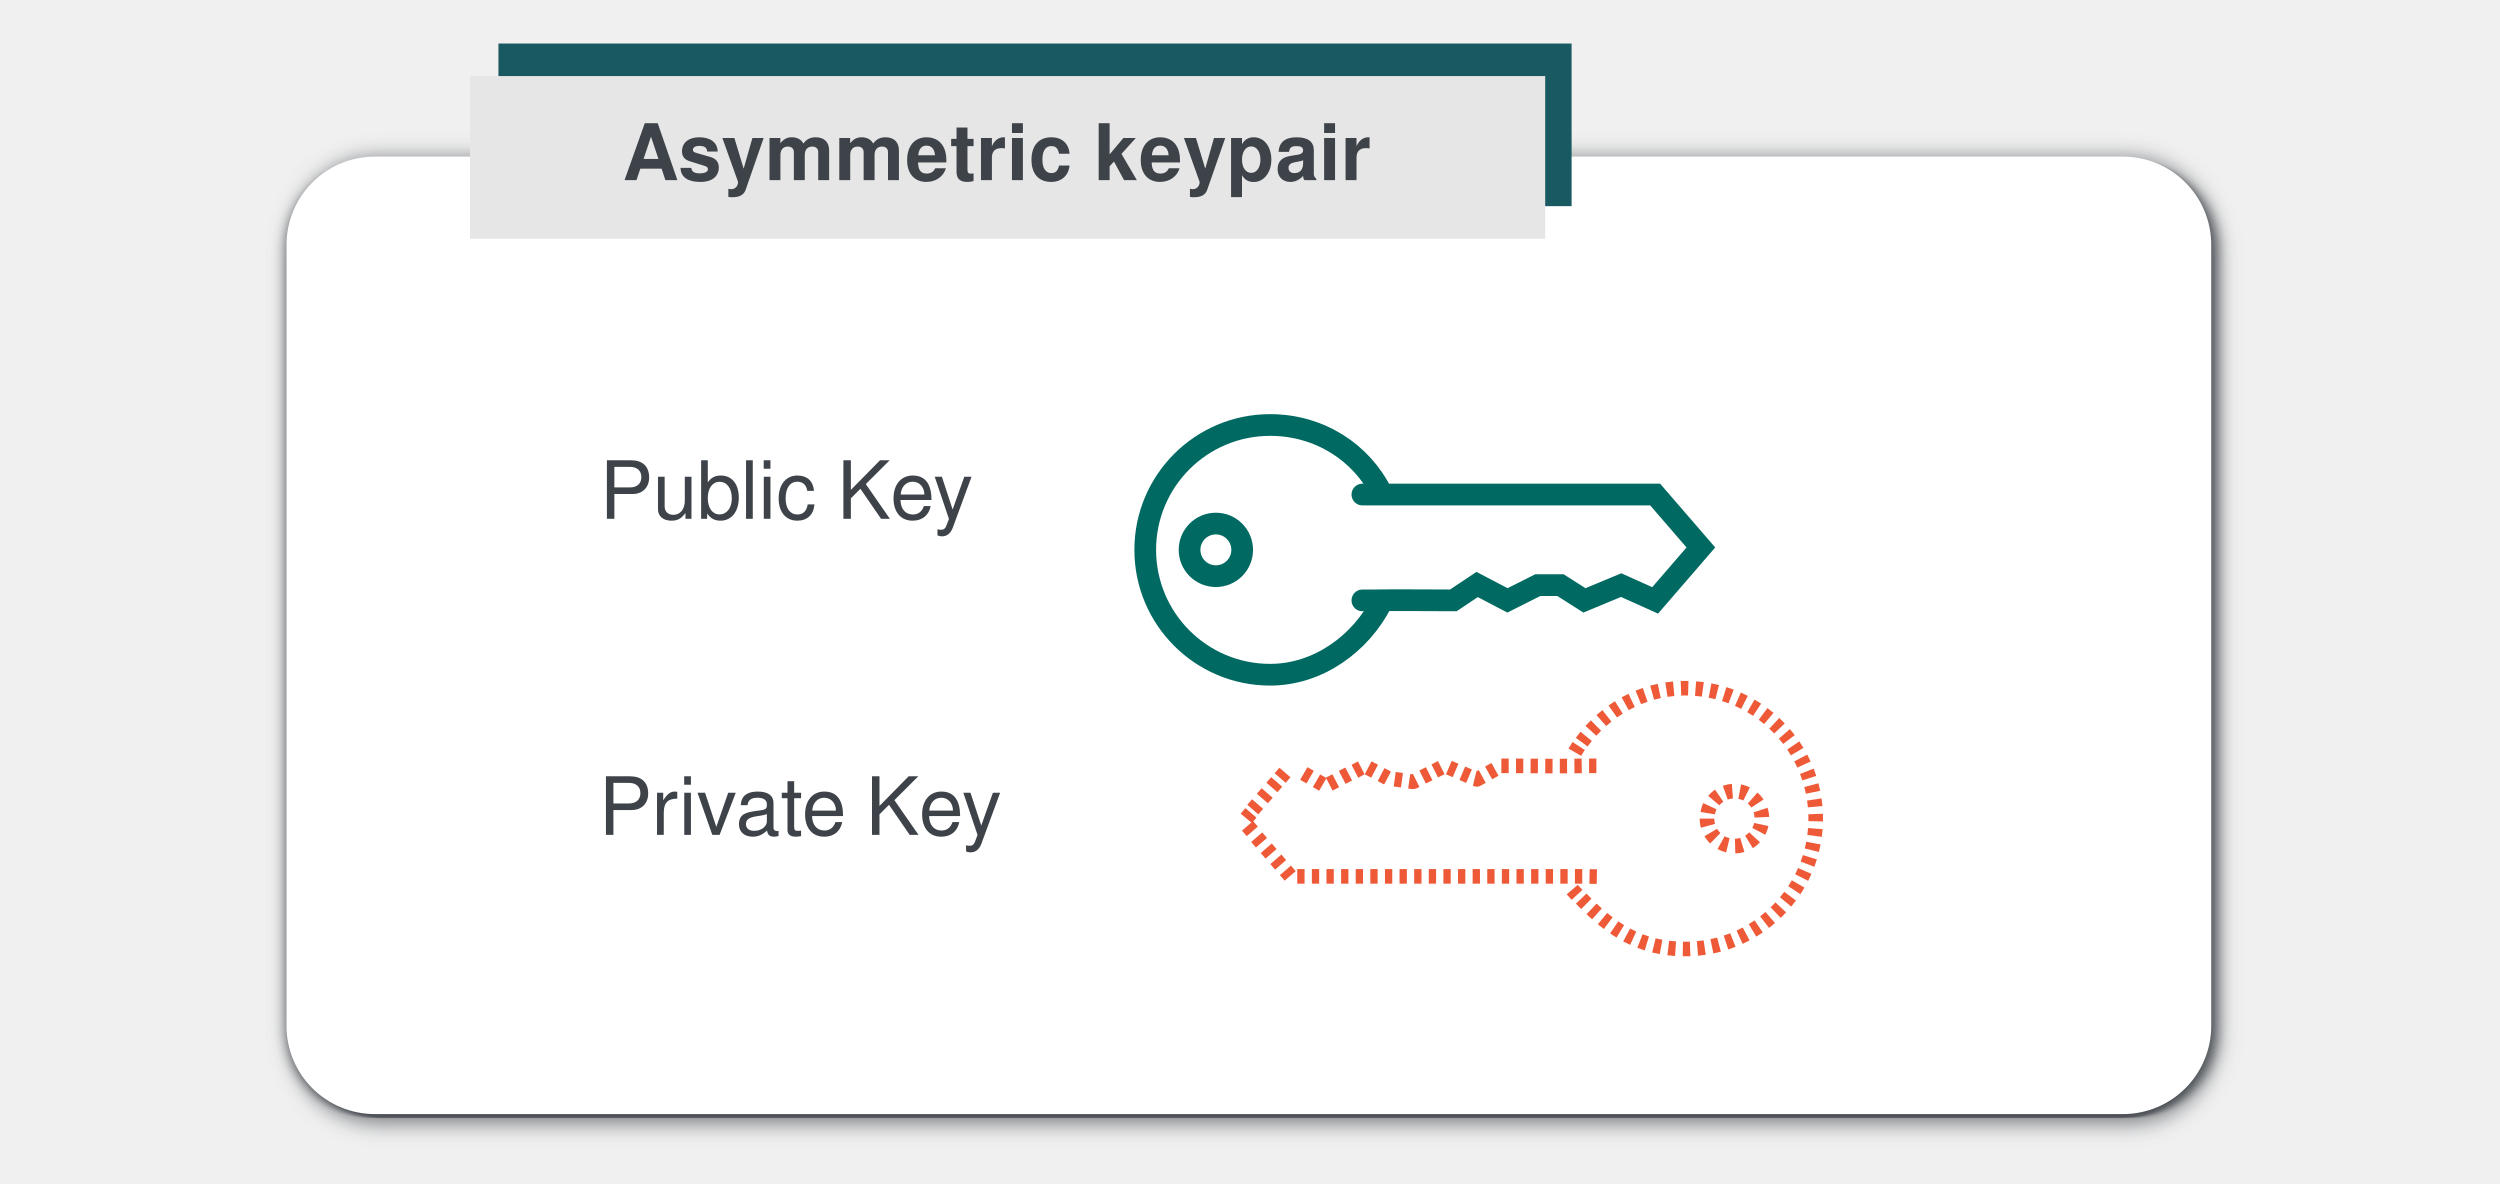
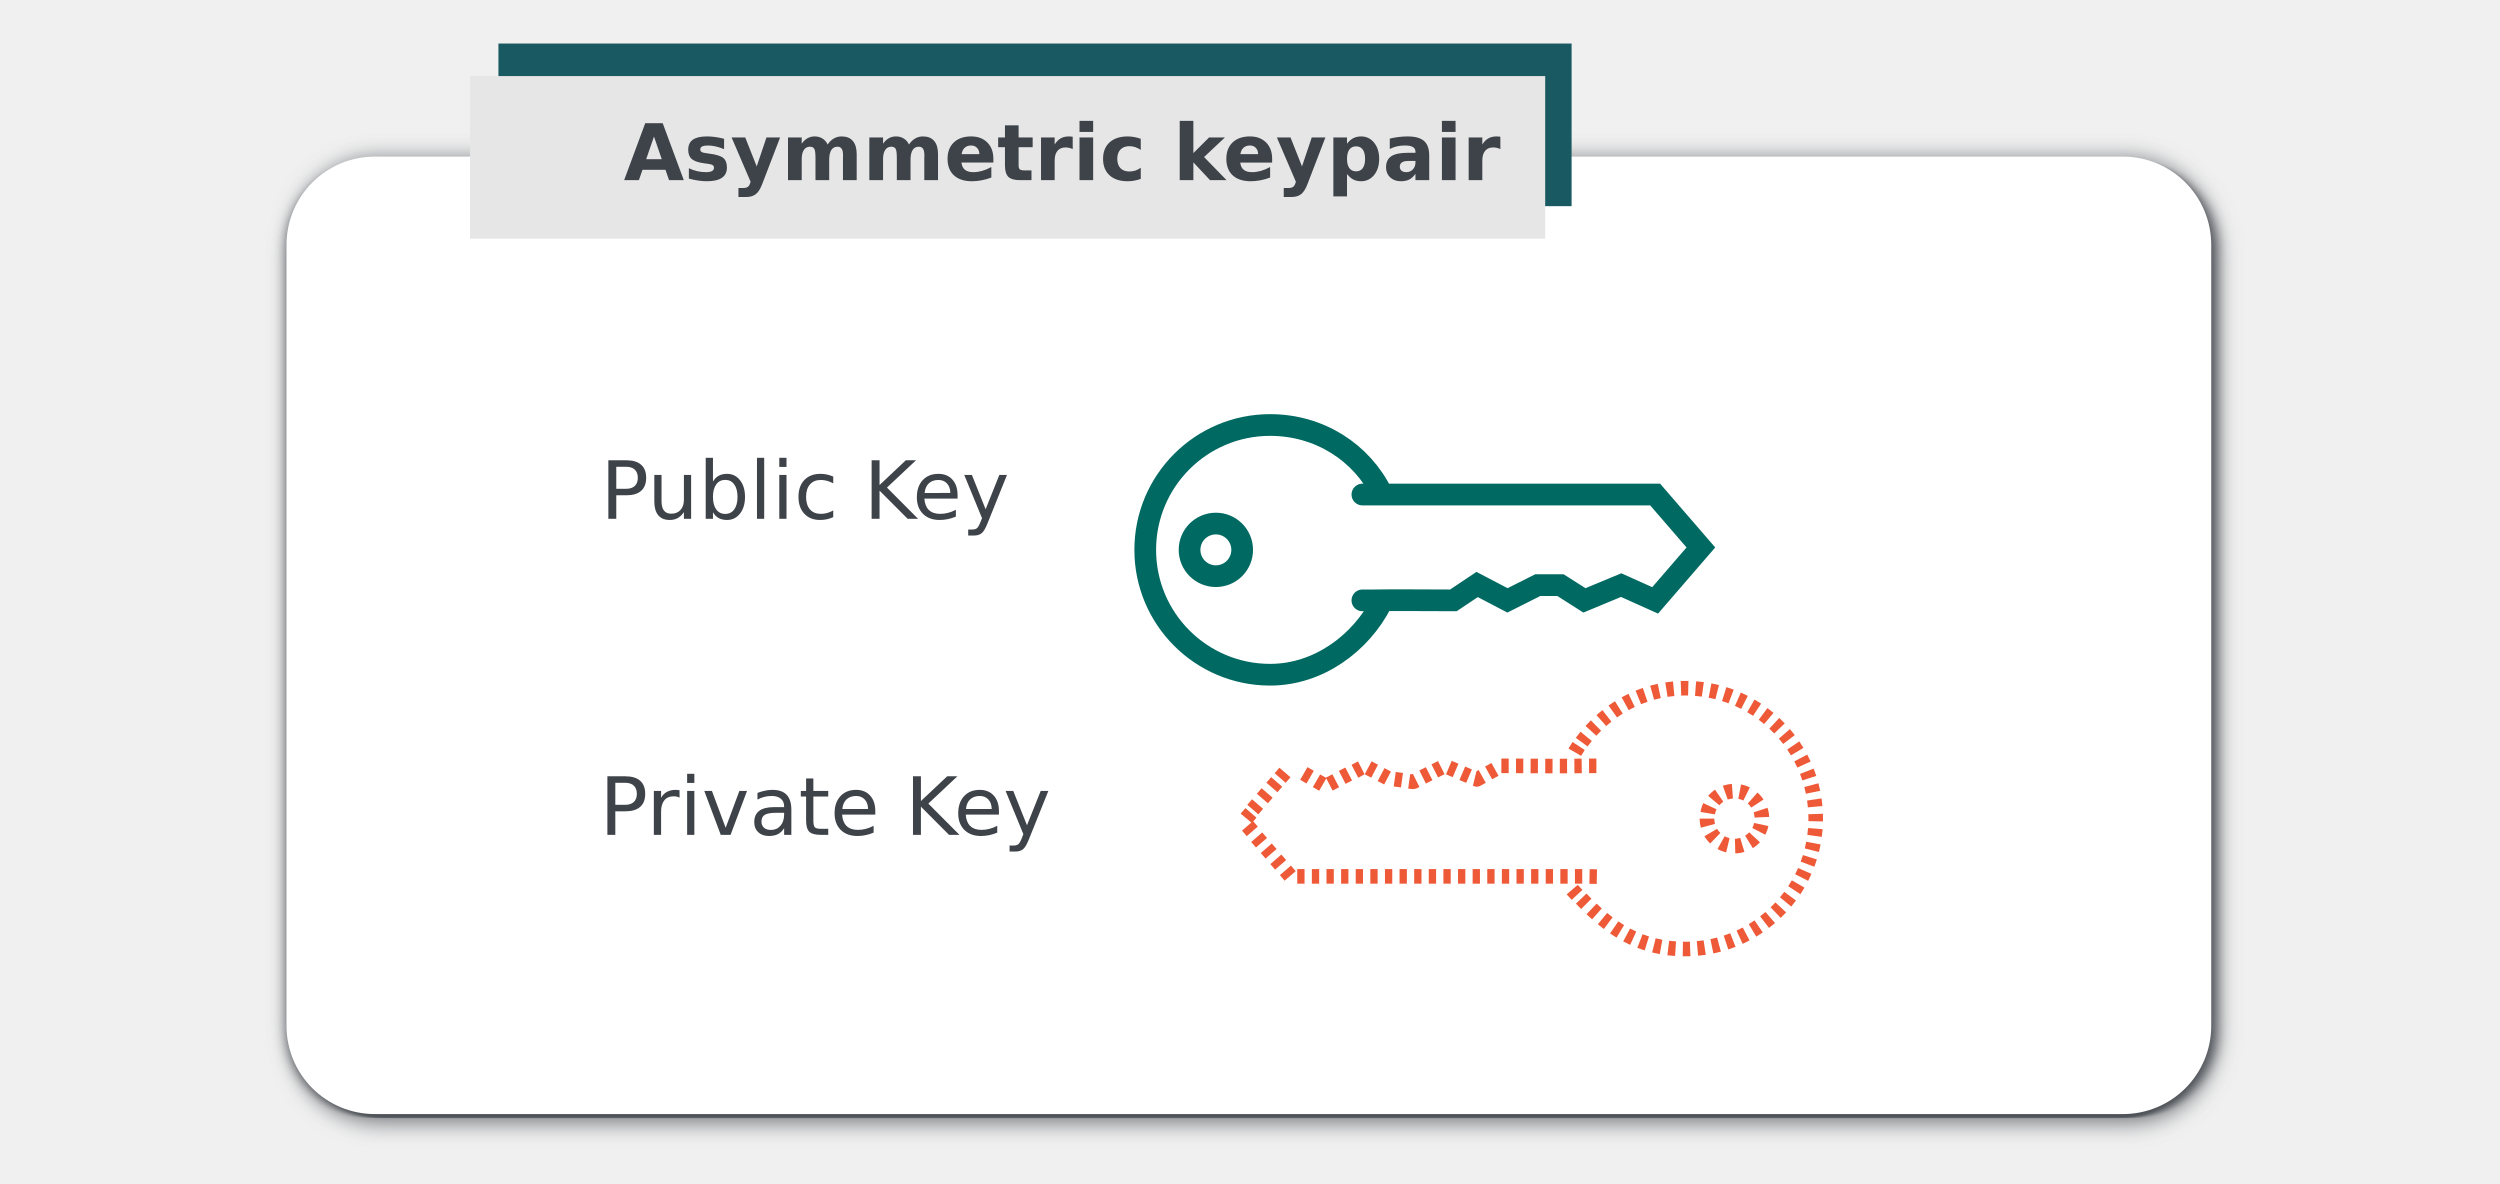
<svg xmlns="http://www.w3.org/2000/svg" viewBox="0 0 663.914 314.231" version="1.1" id="svg1" width="663.914" height="314.231" xml:space="preserve">
  <defs id="defs1">
    <linearGradient id="swatch251">
      <stop style="stop-color:#195962;stop-opacity:1;" offset="0" id="stop251" />
    </linearGradient>
    <filter style="color-interpolation-filters:sRGB" id="filter90-2" x="-0.019" y="-0.029" width="1.041" height="1.066">
      <feFlood result="flood" in="SourceGraphic" flood-opacity="0.796" flood-color="rgb(62,67,73)" id="feFlood89-3" />
      <feGaussianBlur result="blur" in="SourceGraphic" stdDeviation="2.132 0" id="feGaussianBlur89-7" />
      <feOffset result="offset" in="blur" dx="1" dy="1" id="feOffset89-5" />
      <feComposite result="comp1" operator="in" in="flood" in2="offset" id="feComposite89-9" />
      <feComposite result="fbSourceGraphic" operator="over" in="SourceGraphic" in2="comp1" id="feComposite90-2" />
      <feColorMatrix result="fbSourceGraphicAlpha" in="fbSourceGraphic" values="0 0 0 -1 0 0 0 0 -1 0 0 0 0 -1 0 0 0 0 1 0" id="feColorMatrix90-2" />
      <feFlood id="feFlood90-8" result="flood" in="fbSourceGraphic" flood-opacity="0.796" flood-color="rgb(62,67,73)" />
      <feGaussianBlur id="feGaussianBlur90-9" result="blur" in="fbSourceGraphic" stdDeviation="3" />
      <feOffset id="feOffset90-7" result="offset" in="blur" dx="1" dy="1" />
      <feComposite id="feComposite91-3" result="comp1" operator="in" in="flood" in2="offset" />
      <feComposite id="feComposite92-6" result="comp2" operator="over" in="fbSourceGraphic" in2="comp1" />
    </filter>
  </defs>
  <g id="layer10" transform="translate(1255.666,-303.1288)">
    <g id="layer6" style="display:inline;fill:#61a78d;fill-opacity:1">
      <path style="display:inline;fill:#ffffff;fill-opacity:1;stroke:none;stroke-width:1.312;stroke-linecap:butt;stroke-linejoin:miter;stroke-dasharray:none;stroke-dashoffset:0;stroke-opacity:1;paint-order:fill markers stroke;filter:url(#filter90-2)" id="rect65" width="642.644" height="250.328" x="825.708" y="875.026" transform="matrix(0.7953885,0,0,1.015765,-1836.345,-544.1047)" d="m 855.242,875.026 h 583.576 c 16.362,0 29.534,10.314 29.534,23.126 V 1102.228 c 0,12.812 -13.172,23.126 -29.534,23.126 H 855.242 c -16.362,0 -29.534,-10.314 -29.534,-23.126 V 898.152 c 0,-12.812 13.172,-23.126 29.534,-23.126 z" ry="23.126" rx="29.534" />
      <g id="g11-8" transform="matrix(0.8637624,0,0,0.8637624,-1913.546,179.6191)">
        <rect style="font-variation-settings:'wght' 700;fill:#195962;stroke-width:2.297;stroke-linecap:round;stroke-linejoin:round;paint-order:markers fill stroke" id="rect1-9" width="329.945" height="50" x="914.892" y="156.375" />
        <g id="g4-7" transform="translate(-11.14548,39.92736)">
          <rect style="font-variation-settings:'wght' 700;fill:#e6e6e6;fill-opacity:1;stroke-width:2.299;stroke-linecap:round;stroke-linejoin:round;paint-order:markers fill stroke" id="rect1-3-7" width="330.557" height="50" x="917.307" y="126.453" />
-           <path d="m 976.207,154.918 1.152,3.528 h 3.696 l -6.048,-17.496 h -3.984 l -6.216,17.496 h 3.672 l 1.176,-3.528 z m -0.984,-3 h -4.56 l 2.28,-6.84 z m 10.08,2.76 h -3.288 c 0.096,2.832 2.184,4.32 6.12,4.32 4.536,0 5.664,-2.592 5.664,-4.392 0,-1.68 -0.84,-2.76 -2.544,-3.264 l -4.248,-1.224 c -0.936,-0.288 -1.176,-0.48 -1.176,-1.008 0,-0.72 0.768,-1.2 1.944,-1.2 1.608,0 2.4,0.576 2.424,1.752 h 3.24 c -0.048,-2.736 -2.16,-4.392 -5.64,-4.392 -3.288,0 -5.328,1.656 -5.328,4.32 0,2.544 2.088,2.952 2.832,3.192 l 4.008,1.248 c 0.84,0.264 1.128,0.528 1.128,1.056 0,0.792 -0.936,1.272 -2.496,1.272 -2.112,0 -2.448,-0.792 -2.64,-1.68 z m 14.4,4.392 c 0,1.224 -0.912,2.16 -2.088,2.16 -0.264,0 -0.456,-0.024 -0.888,-0.144 v 2.52 c 0.504,0.072 0.792,0.096 1.2,0.096 3.672,0 4.008,-1.992 4.32,-2.88 l 5.328,-15.336 h -3.456 l -2.688,9.432 -2.856,-9.432 h -3.696 l 4.824,13.488 z m 9.672,-13.584 v 12.96 h 3.36 v -7.776 c 0,-1.584 0.864,-2.544 2.304,-2.544 1.128,0 1.824,0.648 1.824,1.68 v 8.64 h 3.36 v -7.776 c 0,-1.584 0.864,-2.544 2.304,-2.544 1.128,0 1.824,0.648 1.824,1.68 v 8.64 h 3.36 v -9.168 c 0,-2.52 -1.536,-4.008 -4.128,-4.008 -1.632,0 -2.784,0.576 -3.792,1.92 -0.624,-1.224 -1.92,-1.92 -3.528,-1.92 -1.488,0 -2.448,0.504 -3.552,1.824 v -1.608 z m 21.456,0 v 12.96 h 3.36 v -7.776 c 0,-1.584 0.864,-2.544 2.304,-2.544 1.128,0 1.824,0.648 1.824,1.68 v 8.64 h 3.36 v -7.776 c 0,-1.584 0.864,-2.544 2.304,-2.544 1.128,0 1.824,0.648 1.824,1.68 v 8.64 h 3.36 v -9.168 c 0,-2.52 -1.536,-4.008 -4.128,-4.008 -1.632,0 -2.784,0.576 -3.792,1.92 -0.624,-1.224 -1.92,-1.92 -3.528,-1.92 -1.488,0 -2.448,0.504 -3.552,1.824 v -1.608 z m 26.856,-0.216 c -3.72,0 -6,2.688 -6,7.032 0,4.152 2.256,6.696 5.928,6.696 2.904,0 5.256,-1.656 6,-4.2 h -3.312 c -0.408,1.032 -1.344,1.632 -2.568,1.632 -2.256,0 -2.616,-1.656 -2.688,-3.408 h 8.688 c 0.024,-0.288 0.024,-0.408 0.024,-0.576 0,-5.736 -3.48,-7.176 -6.072,-7.176 z m 2.568,5.52 h -5.16 c 0.216,-1.968 1.056,-2.952 2.544,-2.952 1.56,0 2.472,1.056 2.616,2.952 z m 11.856,-5.04 h -1.872 v -3.48 h -3.36 v 3.48 h -1.656 v 2.232 h 1.656 v 7.968 c 0,2.04 1.08,3.048 3.288,3.048 0.744,0 1.344,-0.072 1.944,-0.264 v -2.352 c -0.336,0.048 -0.528,0.072 -0.768,0.072 -0.888,0 -1.104,-0.264 -1.104,-1.416 v -7.056 h 1.872 z m 2.28,-0.264 v 12.96 h 3.36 v -6.888 c 0,-1.968 0.984,-2.952 2.952,-2.952 0.36,0 0.6,0.024 1.056,0.096 v -3.408 c -0.192,-0.024 -0.312,-0.024 -0.408,-0.024 -1.536,0 -2.88,1.008 -3.6,2.76 v -2.544 z m 12.888,0 h -3.36 v 12.96 h 3.36 z m 0,-4.536 h -3.36 v 3 h 3.36 z m 8.736,7.032 c 1.368,0 2.016,0.648 2.4,2.352 h 3.216 c -0.24,-3.168 -2.352,-5.064 -5.592,-5.064 -3.864,0 -6.12,2.544 -6.12,6.96 0,4.272 2.232,6.768 6.072,6.768 3.144,0 5.328,-1.944 5.64,-5.04 h -3.216 c -0.432,1.68 -1.104,2.328 -2.4,2.328 -1.704,0 -2.736,-1.536 -2.736,-4.056 0,-1.8 0.408,-4.248 2.736,-4.248 z m 17.928,2.544 v -9.576 h -3.36 v 17.496 h 3.36 v -4.248 l 1.344,-1.464 3.096,5.712 h 3.936 l -4.728,-8.064 4.416,-4.896 h -3.816 z m 15.576,-5.256 c -3.72,0 -6,2.688 -6,7.032 0,4.152 2.256,6.696 5.928,6.696 2.904,0 5.256,-1.656 6,-4.2 h -3.312 c -0.408,1.032 -1.344,1.632 -2.568,1.632 -2.256,0 -2.616,-1.656 -2.688,-3.408 h 8.688 c 0.024,-0.288 0.024,-0.408 0.024,-0.576 0,-5.736 -3.48,-7.176 -6.072,-7.176 z m 2.568,5.52 h -5.16 c 0.216,-1.968 1.056,-2.952 2.544,-2.952 1.56,0 2.472,1.056 2.616,2.952 z m 9.528,8.28 c 0,1.224 -0.912,2.16 -2.088,2.16 -0.264,0 -0.456,-0.024 -0.888,-0.144 v 2.52 c 0.504,0.072 0.792,0.096 1.2,0.096 3.672,0 4.008,-1.992 4.32,-2.88 l 5.328,-15.336 h -3.456 l -2.688,9.432 -2.856,-9.432 h -3.696 l 4.824,13.488 z m 16.632,-13.8 c -1.632,0 -2.784,0.696 -3.6,2.136 v -1.92 h -3.36 v 18.192 h 3.36 v -6.768 c 0.816,1.44 1.968,2.112 3.6,2.112 3.12,0 5.424,-2.928 5.424,-6.864 0,-3.816 -2.064,-6.888 -5.424,-6.888 z m -0.768,2.808 c 1.704,0 2.832,1.656 2.832,4.128 0,2.352 -1.176,4.008 -2.832,4.008 -1.68,0 -2.832,-1.632 -2.832,-4.056 0,-2.424 1.152,-4.08 2.832,-4.08 z m 12.048,10.92 c 1.44,0 2.76,-0.624 3.936,-1.848 0,0.672 0.072,0.912 0.384,1.296 h 3.648 v -0.408 c -0.6,-0.552 -0.768,-0.912 -0.768,-1.584 v -7.2 c 0,-2.64 -1.8,-3.984 -5.304,-3.984 -3.504,0 -5.328,1.488 -5.544,4.488 h 3.24 c 0.168,-1.344 0.72,-1.776 2.376,-1.776 1.296,0 1.944,0.432 1.944,1.296 0,1.272 -1.584,1.344 -2.688,1.512 l -1.344,0.24 c -2.568,0.432 -3.816,1.752 -3.816,4.08 0,2.328 1.584,3.888 3.936,3.888 z m 3.912,-5.76 c 0,1.944 -0.96,3.048 -2.664,3.048 -1.128,0 -1.824,-0.6 -1.824,-1.56 0,-1.008 0.528,-1.488 1.92,-1.776 l 1.152,-0.216 c 0.888,-0.168 1.032,-0.216 1.416,-0.408 z m 9.816,-7.752 h -3.36 v 12.96 h 3.36 z m 0,-4.536 h -3.36 v 3 h 3.36 z m 3.24,4.536 v 12.96 h 3.36 v -6.888 c 0,-1.968 0.984,-2.952 2.952,-2.952 0.36,0 0.6,0.024 1.056,0.096 v -3.408 c -0.192,-0.024 -0.312,-0.024 -0.408,-0.024 -1.536,0 -2.88,1.008 -3.6,2.76 v -2.544 z" id="text1-6" style="font-weight:600;font-size:24px;font-family:Montserrat;-inkscape-font-specification:'Montserrat, Semi-Bold';fill:#3e4349;stroke-width:3.5;stroke-linecap:round;stroke-linejoin:round;paint-order:markers fill stroke" aria-label="Asymmetric keypair" />
+           <path d="m 977.387,155.259 h -7.055 l -1.113,3.188 h -4.535 l 6.48,-17.496 h 5.379 l 6.48,17.496 h -4.535 z m -5.93,-3.246 h 4.793 l -2.391,-6.961 z m 23.953,-6.281 v 3.188 q -1.348,-0.562 -2.602,-0.844 -1.254,-0.281 -2.367,-0.281 -1.195,0 -1.781,0.305 -0.574,0.293 -0.574,0.914 0,0.504 0.434,0.773 0.445,0.27 1.582,0.398 l 0.738,0.105 q 3.223,0.41 4.336,1.348 1.113,0.938 1.113,2.941 0,2.098 -1.547,3.152 -1.547,1.055 -4.617,1.055 -1.301,0 -2.695,-0.211 -1.383,-0.199 -2.848,-0.609 v -3.188 q 1.254,0.609 2.566,0.914 1.324,0.305 2.684,0.305 1.23,0 1.852,-0.34 0.621,-0.34 0.621,-1.008 0,-0.562 -0.434,-0.832 -0.422,-0.281 -1.699,-0.434 l -0.738,-0.094 q -2.801,-0.352 -3.926,-1.301 -1.125,-0.949 -1.125,-2.883 0,-2.086 1.43,-3.094 1.43,-1.008 4.383,-1.008 1.16,0 2.438,0.176 1.277,0.176 2.777,0.551 z m 2.309,-0.41 h 4.195 l 3.527,8.906 3,-8.906 h 4.195 l -5.519,14.367 q -0.832,2.191 -1.945,3.059 -1.101,0.879 -2.918,0.879 h -2.426 v -2.754 h 1.312 q 1.066,0 1.547,-0.34 0.492,-0.34 0.762,-1.219 l 0.117,-0.363 z m 29.531,2.18 q 0.797,-1.219 1.887,-1.852 1.102,-0.645 2.414,-0.645 2.262,0 3.445,1.395 1.184,1.395 1.184,4.055 v 7.992 h -4.219 v -6.844 q 0.012,-0.152 0.012,-0.316 0.012,-0.164 0.012,-0.469 0,-1.395 -0.41,-2.016 -0.41,-0.633 -1.324,-0.633 -1.195,0 -1.852,0.984 -0.644,0.984 -0.668,2.848 v 6.445 h -4.219 v -6.844 q 0,-2.18 -0.375,-2.801 -0.375,-0.633 -1.336,-0.633 -1.207,0 -1.863,0.996 -0.656,0.984 -0.656,2.824 v 6.457 h -4.219 v -13.125 h 4.219 v 1.922 q 0.773,-1.113 1.77,-1.676 1.008,-0.562 2.215,-0.562 1.359,0 2.402,0.656 1.043,0.656 1.582,1.84 z m 25.008,0 q 0.797,-1.219 1.887,-1.852 1.102,-0.645 2.414,-0.645 2.262,0 3.445,1.395 1.184,1.395 1.184,4.055 v 7.992 h -4.219 v -6.844 q 0.012,-0.152 0.012,-0.316 0.012,-0.164 0.012,-0.469 0,-1.395 -0.41,-2.016 -0.41,-0.633 -1.324,-0.633 -1.195,0 -1.852,0.984 -0.644,0.984 -0.668,2.848 v 6.445 h -4.219 v -6.844 q 0,-2.18 -0.375,-2.801 -0.375,-0.633 -1.336,-0.633 -1.207,0 -1.863,0.996 -0.656,0.984 -0.656,2.824 v 6.457 h -4.219 v -13.125 h 4.219 v 1.922 q 0.773,-1.113 1.77,-1.676 1.008,-0.562 2.215,-0.562 1.359,0 2.402,0.656 1.043,0.656 1.582,1.84 z m 25.945,4.348 v 1.195 h -9.809 q 0.152,1.477 1.066,2.215 0.914,0.738 2.555,0.738 1.324,0 2.707,-0.387 1.395,-0.398 2.859,-1.195 v 3.234 q -1.488,0.562 -2.977,0.844 -1.488,0.293 -2.977,0.293 -3.562,0 -5.543,-1.805 -1.969,-1.816 -1.969,-5.086 0,-3.211 1.934,-5.051 1.945,-1.84 5.344,-1.84 3.094,0 4.945,1.863 1.863,1.863 1.863,4.98 z m -4.312,-1.395 q 0,-1.195 -0.703,-1.922 -0.691,-0.738 -1.816,-0.738 -1.219,0 -1.98,0.691 -0.762,0.68 -0.949,1.969 z m 12.07,-8.859 v 3.727 h 4.324 v 3 h -4.324 v 5.566 q 0,0.914 0.363,1.242 0.363,0.316 1.441,0.316 h 2.156 v 3 h -3.598 q -2.484,0 -3.527,-1.031 -1.031,-1.043 -1.031,-3.527 v -5.566 h -2.086 v -3 h 2.086 v -3.727 z m 16.641,7.301 q -0.551,-0.258 -1.101,-0.375 -0.539,-0.129 -1.09,-0.129 -1.617,0 -2.496,1.043 -0.867,1.031 -0.867,2.965 v 6.047 h -4.195 v -13.125 h 4.195 v 2.156 q 0.809,-1.289 1.852,-1.875 1.055,-0.598 2.519,-0.598 0.211,0 0.457,0.023 0.246,0.012 0.715,0.07 z m 2.086,-3.574 h 4.195 v 13.125 h -4.195 z m 0,-5.109 h 4.195 v 3.422 h -4.195 z m 18.832,5.52 v 3.422 q -0.856,-0.586 -1.723,-0.867 -0.855,-0.281 -1.781,-0.281 -1.758,0 -2.742,1.031 -0.973,1.02 -0.973,2.859 0,1.84 0.973,2.871 0.984,1.02 2.742,1.02 0.984,0 1.863,-0.293 0.891,-0.293 1.641,-0.867 v 3.434 q -0.984,0.363 -2.004,0.539 -1.008,0.188 -2.027,0.188 -3.551,0 -5.555,-1.816 -2.004,-1.828 -2.004,-5.074 0,-3.246 2.004,-5.062 2.004,-1.828 5.555,-1.828 1.031,0 2.027,0.188 1.008,0.176 2.004,0.539 z m 11.977,-5.52 h 4.195 v 9.926 l 4.828,-4.816 h 4.875 l -6.41,6.023 6.914,7.102 h -5.086 l -5.121,-5.473 v 5.473 h -4.195 z m 28.418,11.637 v 1.195 h -9.809 q 0.152,1.477 1.066,2.215 0.914,0.738 2.555,0.738 1.324,0 2.707,-0.387 1.395,-0.398 2.859,-1.195 v 3.234 q -1.488,0.562 -2.977,0.844 -1.488,0.293 -2.977,0.293 -3.562,0 -5.543,-1.805 -1.969,-1.816 -1.969,-5.086 0,-3.211 1.934,-5.051 1.945,-1.84 5.344,-1.84 3.094,0 4.945,1.863 1.863,1.863 1.863,4.98 z m -4.312,-1.395 q 0,-1.195 -0.703,-1.922 -0.691,-0.738 -1.816,-0.738 -1.219,0 -1.98,0.691 -0.762,0.68 -0.949,1.969 z m 5.766,-5.133 h 4.195 l 3.527,8.906 3,-8.906 h 4.195 l -5.519,14.367 q -0.832,2.191 -1.945,3.059 -1.102,0.879 -2.918,0.879 h -2.426 v -2.754 h 1.312 q 1.066,0 1.547,-0.34 0.492,-0.34 0.762,-1.219 l 0.117,-0.363 z m 21.562,11.227 v 6.891 h -4.195 v -18.117 h 4.195 v 1.922 q 0.867,-1.148 1.922,-1.688 1.055,-0.551 2.426,-0.551 2.426,0 3.984,1.934 1.559,1.922 1.559,4.957 0,3.035 -1.559,4.969 -1.559,1.922 -3.984,1.922 -1.371,0 -2.426,-0.539 -1.055,-0.551 -1.922,-1.699 z m 2.789,-8.496 q -1.348,0 -2.074,0.996 -0.715,0.984 -0.715,2.848 0,1.863 0.715,2.859 0.727,0.984 2.074,0.984 1.348,0 2.051,-0.984 0.715,-0.984 0.715,-2.859 0,-1.875 -0.715,-2.859 -0.703,-0.984 -2.051,-0.984 z m 16.078,4.488 q -1.312,0 -1.98,0.445 -0.656,0.445 -0.656,1.312 0,0.797 0.527,1.254 0.539,0.445 1.488,0.445 1.183,0 1.992,-0.844 0.809,-0.855 0.809,-2.133 v -0.48 z m 6.41,-1.582 v 7.488 h -4.231 v -1.945 q -0.844,1.195 -1.898,1.746 -1.055,0.539 -2.566,0.539 -2.039,0 -3.316,-1.184 -1.266,-1.195 -1.266,-3.094 0,-2.309 1.582,-3.387 1.594,-1.078 4.992,-1.078 h 2.473 v -0.328 q 0,-0.996 -0.785,-1.453 -0.785,-0.469 -2.449,-0.469 -1.348,0 -2.508,0.27 -1.16,0.27 -2.156,0.809 v -3.199 q 1.348,-0.328 2.707,-0.492 1.359,-0.176 2.719,-0.176 3.551,0 5.121,1.406 1.582,1.395 1.582,4.547 z m 3.902,-5.637 h 4.195 v 13.125 h -4.195 z m 0,-5.109 h 4.195 v 3.422 h -4.195 z m 17.977,8.684 q -0.551,-0.258 -1.102,-0.375 -0.539,-0.129 -1.09,-0.129 -1.617,0 -2.496,1.043 -0.867,1.031 -0.867,2.965 v 6.047 h -4.195 v -13.125 h 4.195 v 2.156 q 0.809,-1.289 1.852,-1.875 1.055,-0.598 2.519,-0.598 0.211,0 0.457,0.023 0.246,0.012 0.715,0.07 z" id="text1-6" style="font-weight:600;font-size:24px;font-family:Montserrat;-inkscape-font-specification:'Montserrat, Semi-Bold';fill:#3e4349;stroke-width:3.5;stroke-linecap:round;stroke-linejoin:round;paint-order:markers fill stroke" aria-label="Asymmetric keypair" />
        </g>
      </g>
      <g id="g66" transform="translate(-2046.748,-530.2449)">
        <g id="g65" transform="matrix(0.9127296,0,0,0.9127296,160.0742,93.078)">
          <path style="color:#000000;fill:#ee5937;stroke-width:1.09;stroke-linejoin:round;stroke-dasharray:2.126, 2.126;-inkscape-stroke:none;paint-order:fill markers stroke" d="m 1180.944,1089.323 0.067,-4.253 c 0.676,0.019 1.346,0.019 2.01,-0.019 l 0.161,4.249 c -0.752,0.028 -1.499,0.034 -2.24,0.023 z m -2.232,-0.094 c -0.746,-0.048 -1.49,-0.117 -2.234,-0.209 l 0.517,-4.221 c 0.663,0.082 1.329,0.144 1.998,0.188 z m 6.706,-0.075 -0.385,-4.234 c 0.664,-0.061 1.325,-0.14 1.985,-0.241 l 0.635,4.206 c -0.742,0.114 -1.487,0.2 -2.234,0.269 z m -11.161,-0.47 c -0.738,-0.134 -1.477,-0.289 -2.213,-0.471 l 1.022,-4.129 c 0.64,0.157 1.289,0.296 1.946,0.415 z m 15.601,-0.192 -0.86,-4.163 c 0.654,-0.134 1.303,-0.289 1.946,-0.462 l 1.103,4.108 c -0.726,0.195 -1.455,0.366 -2.189,0.518 z m -19.98,-0.882 c -0.723,-0.224 -1.438,-0.474 -2.144,-0.748 l 1.531,-3.965 c 0.615,0.238 1.241,0.454 1.872,0.649 z m 24.316,-0.275 -1.321,-4.042 c 0.633,-0.207 1.26,-0.432 1.883,-0.677 l 1.557,3.957 c -0.697,0.274 -1.404,0.529 -2.119,0.762 z m -28.541,-1.344 c -0.68,-0.311 -1.356,-0.642 -2.025,-1.001 l 2.01,-3.748 c 0.581,0.311 1.175,0.603 1.785,0.882 z m 32.719,-0.294 -1.763,-3.869 c 0.603,-0.275 1.202,-0.572 1.795,-0.886 l 1.987,3.759 c -0.659,0.349 -1.333,0.684 -2.019,0.997 z m -36.684,-1.812 c -0.647,-0.39 -1.275,-0.797 -1.887,-1.214 l 2.394,-3.516 c 0.56,0.381 1.122,0.747 1.689,1.088 z m 40.656,-0.288 -2.191,-3.644 c 0.572,-0.344 1.135,-0.706 1.684,-1.082 l 2.4,3.51 c -0.62,0.424 -1.25,0.83 -1.893,1.216 z m -44.348,-2.223 c -0.595,-0.447 -1.176,-0.907 -1.747,-1.378 l 2.707,-3.28 c 0.523,0.432 1.054,0.852 1.593,1.257 z m 48.06,-0.307 -2.59,-3.374 c 0.533,-0.409 1.051,-0.829 1.555,-1.263 l 2.779,3.22 c -0.57,0.492 -1.153,0.962 -1.744,1.416 z m -51.481,-2.502 c -0.547,-0.485 -1.088,-0.979 -1.621,-1.484 l 2.928,-3.084 c 0.495,0.47 1,0.933 1.514,1.388 z m 54.877,-0.419 -2.941,-3.071 c 0.48,-0.46 0.947,-0.937 1.405,-1.429 l 3.113,2.898 c -0.508,0.545 -1.034,1.08 -1.578,1.602 z m -58.061,-2.583 c -0.513,-0.512 -1.021,-1.032 -1.523,-1.557 l 3.075,-2.937 c 0.477,0.5 0.962,0.993 1.452,1.482 z m 61.119,-0.703 -3.267,-2.721 c 0.428,-0.513 0.841,-1.037 1.237,-1.574 l 3.42,2.526 c -0.446,0.604 -0.91,1.194 -1.391,1.769 z m -62.639,-6.663 h -0.29 v -4.253 h 2.125 v 4.253 h -1.425 z m 0.534,0.334 c 0.411,0.455 0.943,1.03 1.35,1.468 l -3.118,2.894 c -0.496,-0.534 -0.976,-1.069 -1.45,-1.595 l 3.208,-2.767 z m 64.78,2.721 -3.552,-2.336 c 0.369,-0.561 0.72,-1.129 1.052,-1.704 l 3.682,2.127 c -0.377,0.653 -0.773,1.29 -1.182,1.913 z m -59.266,-2.992 -2.128,-0.042 0.082,-4.25 2.125,0.04 z m -87.132,-0.063 v -4.253 h 2.125 v 4.253 z m 4.253,0 v -4.253 h 2.125 v 4.253 z m 4.251,0 v -4.253 h 2.127 v 4.253 z m 4.253,0 v -4.253 h 2.127 v 4.253 z m 4.253,0 v -4.253 h 2.125 v 4.253 z m 4.253,0 v -4.253 h 2.125 v 4.253 z m 4.253,0 v -4.253 h 2.125 v 4.253 z m 4.251,0 v -4.253 h 2.127 v 4.253 z m 4.253,0 v -4.253 h 2.128 v 4.253 z m 4.253,0 v -4.253 h 2.125 v 4.253 z m 4.253,0 v -4.253 h 2.125 v 4.253 z m 4.253,0 v -4.253 h 2.125 v 4.253 z m 4.251,0 v -4.253 h 2.127 v 4.253 z m 4.253,0 v -4.253 h 2.127 v 4.253 z m 4.253,0 v -4.253 h 2.125 v 4.253 z m 4.253,0 v -4.253 h 2.125 v 4.253 z m 4.253,0 v -4.253 h 2.125 v 4.253 z m 4.251,0 v -4.253 h 2.127 v 4.253 z m 4.253,0 v -4.253 h 2.127 v 4.253 z m 72.108,-0.822 -3.788,-1.932 c 0.302,-0.592 0.587,-1.196 0.856,-1.81 l 3.895,1.708 c -0.3,0.684 -0.621,1.363 -0.962,2.034 z m -152.321,-0.054 -1.391,-1.61 3.218,-2.779 1.391,1.608 z m -2.781,-3.218 -1.389,-1.608 3.216,-2.781 1.391,1.608 z m 156.905,-0.839 -3.98,-1.495 c 0.233,-0.621 0.446,-1.254 0.645,-1.895 l 4.063,1.261 c -0.221,0.713 -0.463,1.423 -0.728,2.13 z m -159.685,-2.379 -1.391,-1.608 3.218,-2.781 1.391,1.61 z m 136.679,-1.512 -0.102,-4.253 c 0.523,-0.019 1.043,-0.094 1.533,-0.241 l 1.224,4.072 c -0.867,0.261 -1.761,0.422 -2.655,0.422 z m -2.662,-0.29 c -0.877,-0.213 -1.72,-0.544 -2.506,-0.984 l 2.074,-3.712 c 0.451,0.252 0.938,0.443 1.438,0.564 z m 26.999,-0.109 -4.125,-1.037 c 0.161,-0.644 0.303,-1.294 0.428,-1.953 l 4.178,0.792 c -0.14,0.734 -0.297,1.466 -0.481,2.198 z m -19.241,-1.125 -2.242,-3.614 c 0.439,-0.273 0.845,-0.606 1.197,-0.986 l 3.12,2.89 c -0.611,0.659 -1.31,1.235 -2.074,1.71 z m -144.556,-0.182 -1.391,-1.608 3.218,-2.781 1.391,1.61 z m 132.147,-1.167 c -0.644,-0.627 -1.203,-1.338 -1.659,-2.115 l 3.665,-2.155 c 0.262,0.446 0.587,0.861 0.958,1.222 z m 32.487,-1.934 -4.214,-0.569 c 0.088,-0.656 0.157,-1.322 0.208,-1.993 l 4.24,0.326 c -0.055,0.742 -0.134,1.487 -0.234,2.236 z m -165.83,-4.035 -3.266,-2.72 1.391,-1.607 3.218,2.779 m -0.999,0.991 1.389,1.61 -3.216,2.779 -1.391,-1.608 m 152.247,1.2 -3.761,-1.982 c 0.241,-0.456 0.419,-0.948 0.528,-1.45 l 4.155,0.903 c -0.192,0.882 -0.502,1.733 -0.922,2.53 z m -18.73,-2.038 c -0.24,-0.874 -0.355,-1.772 -0.356,-2.664 h 4.253 c 3e-4,0.525 0.069,1.047 0.205,1.54 z m 35.528,-1.827 -4.25,-0.094 c 0.019,-0.666 0.019,-1.334 -0.019,-2.002 l 4.251,-0.153 c 0.027,0.748 0.03,1.498 0.019,2.249 z m -19.901,-1.129 c -0.025,-0.521 -0.121,-1.036 -0.279,-1.522 l 4.042,-1.327 c 0.282,0.86 0.443,1.752 0.485,2.647 z m -11.537,-0.941 -4.195,-0.699 c 0.148,-0.89 0.416,-1.755 0.796,-2.572 l 3.854,1.793 c -0.217,0.467 -0.371,0.97 -0.456,1.478 z m -132.851,0 -3.218,-2.781 1.391,-1.608 3.216,2.779 z m 143.431,-1.985 c -0.283,-0.432 -0.627,-0.831 -1.016,-1.173 l 2.813,-3.188 c 0.674,0.595 1.266,1.277 1.759,2.029 z m 16.468,-0.045 c -0.061,-0.668 -0.138,-1.331 -0.236,-1.987 l 4.206,-0.628 c 0.112,0.746 0.199,1.49 0.266,2.234 z m -25.757,-0.612 -3.256,-2.734 c 0.578,-0.689 1.247,-1.299 1.987,-1.81 l 2.417,3.499 c -0.426,0.294 -0.815,0.649 -1.148,1.046 z m -131.363,-0.576 -3.218,-2.781 1.391,-1.608 3.218,2.781 z m 138.339,-0.811 c -0.462,-0.229 -0.96,-0.397 -1.465,-0.494 l 0.801,-4.176 c 0.886,0.171 1.746,0.46 2.554,0.861 z m -4.545,-0.27 -1.425,-4.006 c 0.852,-0.303 1.739,-0.487 2.635,-0.551 l 0.306,4.242 c -0.518,0.036 -1.033,0.144 -1.516,0.315 z m 22.742,-1.697 c -0.134,-0.658 -0.287,-1.309 -0.458,-1.948 l 4.108,-1.099 c 0.195,0.73 0.365,1.462 0.515,2.191 z m -153.756,-0.439 -3.218,-2.779 1.391,-1.61 3.218,2.781 z m 12.145,-0.434 -1.842,-1.061 2.121,-3.684 1.691,0.973 -0.021,-0.04 1.887,-0.98 1.959,3.771 -1.887,0.982 -1.842,-3.548 z m 27.546,-0.494 c -0.67,0.069 -1.65,-0.163 -1.65,-0.163 l 0.588,-4.212 c 0,0 0.235,0.097 0.442,0.061 0.207,-0.036 0.32,-0.133 0.32,-0.133 l 1.911,3.797 c -0.468,0.33 -0.94,0.58 -1.61,0.649 z m -3.757,-0.458 -2.106,-0.294 0.588,-4.212 2.106,0.294 z m 21.255,-0.377 -0.315,-0.134 1.02,-4.178 v -0.019 l 0.652,-0.362 2.066,3.716 -1.561,0.867 c -0.573,0.318 -1.26,0.354 -1.863,0.097 z m -26.143,-0.496 -1.88,-0.99 1.978,-3.763 1.88,0.988 z m -11.221,-0.175 -1.959,-3.774 1.887,-0.98 1.959,3.774 z m 23.374,-0.097 -1.91,-3.799 1.9,-0.956 1.91,3.799 z m -34.742,-0.023 -1.842,-1.06 2.123,-3.686 1.842,1.063 z m 46.459,-0.173 -1.957,-0.831 1.663,-3.914 1.957,0.831 z m -51.123,-1.628 -1.391,1.608 -3.216,-2.779 1.388,-1.61 c 1.058,0.944 2.133,1.868 3.218,2.781 z m 148.935,0.917 c -0.207,-0.637 -0.432,-1.266 -0.675,-1.885 l 3.961,-1.553 c 0.275,0.701 0.525,1.408 0.756,2.119 z m -90.258,-0.322 -2.063,-3.716 1.857,-1.033 2.066,3.716 z m -38.957,-0.449 -1.959,-3.774 1.887,-0.982 1.907,3.735 z m 3.866,-4.781 1.883,0.988 -1.978,3.765 -1.883,-0.99 0.146,-0.27 z m 23.623,4.602 -1.957,-0.831 1.663,-3.914 1.957,0.831 z m -4.277,0.081 -1.91,-3.799 1.9,-0.956 1.91,3.799 z m 35.439,-1.185 v -4.253 c 0.619,4e-4 1.236,0 1.853,0 l -0.733,-0.383 v -0.019 l 0.75,0.392 c 0.081,-4e-4 0.161,4e-4 0.24,0 v 0.127 l 2.13,1.114 -0.019,-1.254 c 0.706,0 1.406,-0.019 2.104,-0.021 l 0.073,4.251 c -0.72,0.019 -1.435,0.019 -2.147,0.024 l -0.023,-2.988 -2.13,-1.114 0.019,4.114 c -0.715,0 -1.428,0 -2.138,0 z m -2.13,0 h -2.125 l 0.019,-4.253 2.125,0.019 z m -4.257,-0.019 h -1.114 -1.014 l 0.021,-4.253 h 1.012 1.114 z m -4.336,-0.019 -2.04,-0.019 0.019,-4.253 2.042,0.019 v 0 h 0.082 l -0.021,4.253 z m -4.161,-0.019 h -2.128 v -4.253 h 2.128 z m 23.389,0 v -4.253 h 2.127 v 4.253 z m 60.599,-1.627 c -0.275,-0.606 -0.57,-1.205 -0.882,-1.798 l 3.763,-1.98 c 0.348,0.662 0.679,1.334 0.99,2.019 z m -62.904,-3.408 -3.68,-2.13 c 0.375,-0.648 0.769,-1.285 1.182,-1.912 l 3.55,2.338 c -0.366,0.556 -0.717,1.125 -1.052,1.704 z m 61.036,-0.142 c -0.341,-0.571 -0.701,-1.133 -1.078,-1.687 l 3.518,-2.391 c 0.42,0.618 0.826,1.251 1.212,1.897 z m -59.162,-2.594 -3.431,-2.513 c 0.439,-0.6 0.895,-1.192 1.373,-1.774 l 3.286,2.698 c -0.421,0.513 -0.83,1.045 -1.229,1.589 z m 56.911,-0.724 c -0.406,-0.533 -0.825,-1.052 -1.259,-1.556 l 3.224,-2.771 c 0.491,0.571 0.961,1.154 1.414,1.748 z m -54.358,-2.4 -3.158,-2.848 c 0.506,-0.561 1.027,-1.102 1.557,-1.625 l 2.988,3.028 c -0.479,0.473 -0.943,0.953 -1.386,1.444 z m 51.747,-0.65 c -0.461,-0.483 -0.936,-0.952 -1.425,-1.408 l 2.901,-3.109 c 0.548,0.511 1.081,1.038 1.599,1.58 z m -48.891,-2.172 -2.824,-3.179 c 0.556,-0.493 1.129,-0.979 1.725,-1.448 l 2.63,3.344 c -0.518,0.408 -1.027,0.837 -1.531,1.284 z m 45.956,-0.569 c -0.51,-0.427 -1.034,-0.84 -1.572,-1.239 l 2.538,-3.414 c 0.6,0.446 1.189,0.912 1.765,1.395 z m -42.804,-1.931 -2.468,-3.463 c 0.616,-0.439 1.241,-0.854 1.872,-1.25 l 2.259,3.603 c -0.57,0.357 -1.125,0.726 -1.663,1.109 z m 39.589,-0.462 c -0.559,-0.37 -1.125,-0.723 -1.7,-1.056 l 2.134,-3.678 c 0.651,0.378 1.289,0.774 1.912,1.186 z m -36.196,-1.666 -2.053,-3.722 c 0.656,-0.362 1.324,-0.706 2.002,-1.029 l 1.831,3.837 c -0.602,0.287 -1.196,0.591 -1.78,0.914 z m 32.732,-0.358 c -0.596,-0.305 -1.199,-0.591 -1.808,-0.858 l 1.71,-3.893 c 0.689,0.303 1.365,0.625 2.032,0.965 z m -29.118,-1.369 -1.61,-3.935 c 0.693,-0.284 1.398,-0.547 2.11,-0.79 l 1.371,4.025 c -0.629,0.214 -1.253,0.448 -1.872,0.7 z m 25.444,-0.249 c -0.621,-0.235 -1.252,-0.452 -1.891,-0.652 l 1.267,-4.059 c 0.714,0.223 1.423,0.466 2.128,0.733 z m -21.66,-1.043 -1.137,-4.098 c 0.722,-0.2 1.452,-0.381 2.189,-0.539 l 0.888,4.159 c -0.649,0.138 -1.296,0.299 -1.94,0.477 z m 17.831,-0.154 c -0.642,-0.163 -1.293,-0.305 -1.953,-0.432 l 0.803,-4.176 c 0.732,0.14 1.466,0.302 2.198,0.488 z m -13.921,-0.686 -0.647,-4.204 c 0.744,-0.115 1.491,-0.205 2.238,-0.275 l 0.394,4.234 c -0.664,0.061 -1.328,0.144 -1.985,0.245 z m 9.983,-0.069 c -0.658,-0.088 -1.323,-0.159 -1.991,-0.211 l 0.33,-4.24 c 0.745,0.058 1.492,0.136 2.238,0.238 z m -5.999,-0.302 -0.152,-4.248 c 0.752,-0.027 1.502,-0.03 2.251,-0.019 l -0.102,4.251 c -0.668,-0.019 -1.335,-0.019 -2,0.019 z" id="path2-7-9" />
          <path id="path2-1-4-5" style="display:inline;fill:none;stroke:#006961;stroke-width:10.443;stroke-linecap:round;stroke-dasharray:none;stroke-opacity:1" d="m 156.303,759.259 c -9.781,19.914 -30.129,33.024 -53.812,33.024 -33.174,0 -60.066,-26.893 -60.066,-60.066 0,-33.174 26.893,-60.066 60.066,-60.066 23.312,0 43.588,15.157 53.544,34.565 m -9.146,1.202 h 4.978 c 10.895,0.203 25.863,0 38.794,0 l 11.434,7.638 14.599,-7.638 14.599,7.342 h 10.878 l 11.548,-7.342 17.661,7.342 16.349,-7.342 22,25.459 -22,25.459 h -135.861 -4.978 M 89.058,732.216 c -4e-6,6.99 -5.666,12.656 -12.656,12.656 -6.99,0 -12.656,-5.666 -12.656,-12.656 -2e-6,-6.99 5.666,-12.656 12.656,-12.656 6.99,0 12.656,5.666 12.656,12.656 z" transform="matrix(0.6048127,0,0,-0.6048127,998.8976,1413.92)" />
        </g>
-         <path style="font-weight:500;font-size:21.333px;font-family:Montserrat;-inkscape-font-specification:'Montserrat Medium';font-variation-settings:'wght' 500;fill:#3e4349;stroke-width:3.5;stroke-linecap:round;stroke-linejoin:round;paint-order:markers fill stroke" d="m 963.474,960.171 c 0,-2.923 -1.728,-4.565 -4.8,-4.565 h -6.421 v 15.552 h 1.984 v -6.592 h 4.885 c 2.56,0 4.352,-1.728 4.352,-4.395 z m -9.237,2.645 v -5.461 h 4.139 c 1.899,0 3.029,1.024 3.029,2.731 0,1.707 -1.131,2.731 -3.029,2.731 z m 20.48,8.341 v -11.179 h -1.771 v 6.336 c 0,2.283 -1.195,3.776 -3.051,3.776 -1.408,0 -2.304,-0.853 -2.304,-2.197 v -7.915 h -1.771 v 8.619 c 0,1.856 1.387,3.051 3.563,3.051 1.643,0 2.688,-0.576 3.733,-2.048 v 1.557 z m 2.56,-15.552 v 15.552 h 1.6 v -1.429 c 0.853,1.301 1.984,1.92 3.541,1.92 2.944,0 4.864,-2.411 4.864,-6.123 0,-3.627 -1.835,-5.867 -4.779,-5.867 -1.536,0 -2.624,0.576 -3.456,1.835 v -5.888 z m 4.885,5.717 c 1.984,0 3.264,1.728 3.264,4.395 0,2.539 -1.323,4.267 -3.264,4.267 -1.877,0 -3.115,-1.707 -3.115,-4.331 0,-2.624 1.237,-4.331 3.115,-4.331 z m 8.832,-5.717 h -1.792 v 15.552 h 1.792 z m 4.693,4.373 h -1.771 v 11.179 h 1.771 z m 0,-4.373 h -1.792 v 2.24 h 1.792 z m 11.563,8.128 c -0.213,-2.667 -1.856,-4.075 -4.416,-4.075 -3.008,0 -4.971,2.389 -4.971,6.101 0,3.605 1.92,5.888 4.949,5.888 2.667,0 4.352,-1.6 4.565,-4.331 h -1.792 c -0.299,1.792 -1.216,2.688 -2.731,2.688 -1.963,0 -3.136,-1.6 -3.136,-4.245 0,-2.795 1.152,-4.459 3.093,-4.459 1.493,0 2.432,0.875 2.645,2.432 z m 9.792,1.984 2.539,-2.539 5.483,7.979 h 2.347 l -6.4,-9.216 6.336,-6.336 h -2.56 l -7.744,7.872 v -7.872 h -1.984 v 15.552 h 1.984 z m 21.419,0.448 c 0,-4.053 -1.515,-6.507 -4.971,-6.507 -3.115,0 -5.12,2.389 -5.12,6.059 0,3.669 1.941,5.931 5.077,5.931 2.56,0 4.331,-1.451 4.779,-3.883 h -1.792 c -0.491,1.472 -1.493,2.24 -2.923,2.24 -2.069,0 -3.243,-1.557 -3.285,-3.84 z m -8.192,-1.451 c 0.149,-2.069 1.408,-3.413 3.2,-3.413 1.835,0 3.093,1.493 3.093,3.413 z m 16.896,-4.736 -3.093,8.704 -2.859,-8.704 h -1.899 l 3.776,11.221 -0.683,1.771 c -0.299,0.789 -0.683,1.088 -1.429,1.088 -0.256,0 -0.555,-0.043 -0.939,-0.128 v 1.6 c 0.363,0.192 0.725,0.277 1.195,0.277 1.216,0 2.261,-0.661 2.88,-2.304 l 4.971,-13.525 z" id="text11-2-1-8" aria-label="Public Key" />
-         <path style="font-weight:500;font-size:21.333px;font-family:Montserrat;-inkscape-font-specification:'Montserrat Medium';font-variation-settings:'wght' 500;fill:#3e4349;stroke-width:3.5;stroke-linecap:round;stroke-linejoin:round;paint-order:markers fill stroke" d="m 963.219,1044.096 c 0,-2.923 -1.728,-4.565 -4.8,-4.565 h -6.421 v 15.552 h 1.984 v -6.592 h 4.885 c 2.56,0 4.352,-1.728 4.352,-4.395 z m -9.237,2.645 v -5.461 h 4.139 c 1.899,0 3.029,1.024 3.029,2.731 0,1.707 -1.131,2.731 -3.029,2.731 z m 16.96,-1.28 v -1.813 c -0.299,-0.043 -0.448,-0.064 -0.683,-0.064 -1.152,0 -2.027,0.683 -3.051,2.347 v -2.027 h -1.643 v 11.179 h 1.792 v -5.803 c 0,-3.136 1.429,-3.776 3.584,-3.819 z m 3.627,-1.557 h -1.771 v 11.179 h 1.771 z m 0,-4.373 h -1.792 v 2.24 h 1.792 z m 7.616,15.552 4.288,-11.179 h -2.005 l -3.157,9.067 -2.987,-9.067 h -2.005 l 3.925,11.179 z m 5.632,-7.872 h 1.792 c 0.149,-1.365 0.96,-1.984 2.624,-1.984 1.6,0 2.496,0.597 2.496,1.664 v 0.469 c 0,0.747 -0.448,1.067 -1.856,1.237 -3.264,0.427 -5.547,0.683 -5.547,3.669 0,2.027 1.408,3.307 3.669,3.307 1.408,0 2.539,-0.491 3.797,-1.643 0.128,1.131 0.683,1.643 1.835,1.643 0.363,0 0.64,-0.043 1.216,-0.192 v -1.344 c -0.192,0.043 -0.277,0.043 -0.384,0.043 -0.619,0 -0.96,-0.32 -0.96,-0.875 v -6.571 c 0,-1.984 -1.451,-3.051 -4.203,-3.051 -2.005,0 -4.373,0.597 -4.48,3.627 z m 3.563,6.805 c -1.387,0 -2.197,-0.661 -2.197,-1.792 0,-2.453 3.733,-1.835 5.547,-2.667 v 2.005 c 0,1.067 -1.237,2.453 -3.349,2.453 z m 12.437,-10.112 h -1.835 v -3.072 h -1.771 v 3.072 h -1.515 v 1.451 h 1.515 v 8.448 c 0,1.131 0.768,1.771 2.155,1.771 0.427,0 0.853,-0.043 1.451,-0.149 v -1.493 c -0.235,0.064 -0.512,0.085 -0.853,0.085 -0.768,0 -0.981,-0.213 -0.981,-1.003 v -7.659 h 1.835 z m 11.157,6.187 c 0,-4.053 -1.515,-6.507 -4.971,-6.507 -3.115,0 -5.12,2.389 -5.12,6.059 0,3.669 1.941,5.931 5.077,5.931 2.56,0 4.331,-1.451 4.779,-3.883 h -1.792 c -0.491,1.472 -1.493,2.24 -2.923,2.24 -2.069,0 -3.243,-1.557 -3.285,-3.84 z m -8.192,-1.451 c 0.149,-2.069 1.408,-3.413 3.2,-3.413 1.835,0 3.093,1.493 3.093,3.413 z m 17.856,1.003 2.539,-2.539 5.483,7.979 h 2.347 l -6.4,-9.216 6.336,-6.336 h -2.56 l -7.744,7.872 v -7.872 h -1.984 v 15.552 h 1.984 z m 21.419,0.448 c 0,-4.053 -1.515,-6.507 -4.971,-6.507 -3.115,0 -5.12,2.389 -5.12,6.059 0,3.669 1.941,5.931 5.077,5.931 2.56,0 4.331,-1.451 4.779,-3.883 h -1.792 c -0.491,1.472 -1.493,2.24 -2.923,2.24 -2.069,0 -3.243,-1.557 -3.285,-3.84 z m -8.192,-1.451 c 0.149,-2.069 1.408,-3.413 3.2,-3.413 1.835,0 3.093,1.493 3.093,3.413 z m 16.896,-4.736 -3.093,8.704 -2.859,-8.704 h -1.899 l 3.776,11.221 -0.683,1.771 c -0.299,0.789 -0.683,1.088 -1.429,1.088 -0.256,0 -0.555,-0.043 -0.939,-0.128 v 1.6 c 0.363,0.192 0.725,0.277 1.195,0.277 1.216,0 2.261,-0.661 2.88,-2.304 l 4.971,-13.525 z" id="text11-2-1-8-3" aria-label="Private Key" />
+         <path style="font-weight:500;font-size:21.333px;font-family:Montserrat;-inkscape-font-specification:'Montserrat Medium';font-variation-settings:'wght' 500;fill:#3e4349;stroke-width:3.5;stroke-linecap:round;stroke-linejoin:round;paint-order:markers fill stroke" d="m 954.744,957.334 v 5.844 h 2.646 q 1.469,0 2.271,-0.76 0.802,-0.76 0.802,-2.167 0,-1.396 -0.802,-2.156 -0.802,-0.76 -2.271,-0.76 z m -2.104,-1.729 h 4.75 q 2.615,0 3.948,1.188 1.344,1.177 1.344,3.458 0,2.302 -1.344,3.479 -1.333,1.177 -3.948,1.177 h -2.646 v 6.25 h -2.104 z m 12.208,10.948 v -7.062 h 1.917 v 6.99 q 0,1.656 0.646,2.49 0.646,0.823 1.938,0.823 1.552,0 2.448,-0.99 0.906,-0.99 0.906,-2.698 v -6.615 h 1.917 v 11.667 h -1.917 v -1.792 q -0.698,1.062 -1.625,1.583 -0.917,0.51 -2.135,0.51 -2.01,0 -3.052,-1.25 -1.042,-1.25 -1.042,-3.656 z m 4.823,-7.344 z m 17.271,6.125 q 0,-2.115 -0.875,-3.312 -0.865,-1.208 -2.385,-1.208 -1.521,0 -2.396,1.208 -0.865,1.198 -0.865,3.312 0,2.115 0.865,3.323 0.875,1.198 2.396,1.198 1.521,0 2.385,-1.198 0.875,-1.208 0.875,-3.323 z m -6.521,-4.073 q 0.604,-1.042 1.521,-1.542 0.927,-0.51 2.208,-0.51 2.125,0 3.448,1.688 1.333,1.687 1.333,4.437 0,2.75 -1.333,4.437 -1.323,1.688 -3.448,1.688 -1.281,0 -2.208,-0.5 -0.917,-0.51 -1.521,-1.552 v 1.75 h -1.927 v -16.208 h 1.927 z m 11.687,-6.312 h 1.917 v 16.208 h -1.917 z m 5.927,4.542 h 1.917 v 11.667 h -1.917 z m 0,-4.542 h 1.917 v 2.427 h -1.917 z m 14.323,4.99 v 1.792 q -0.812,-0.448 -1.635,-0.667 -0.812,-0.229 -1.646,-0.229 -1.865,0 -2.896,1.187 -1.031,1.177 -1.031,3.312 0,2.135 1.031,3.323 1.031,1.177 2.896,1.177 0.833,0 1.646,-0.219 0.823,-0.229 1.635,-0.677 v 1.771 q -0.802,0.375 -1.667,0.562 -0.854,0.188 -1.823,0.188 -2.635,0 -4.188,-1.656 -1.552,-1.656 -1.552,-4.469 0,-2.854 1.562,-4.49 1.573,-1.635 4.302,-1.635 0.885,0 1.729,0.188 0.844,0.177 1.635,0.542 z m 10.198,-4.333 h 2.104 v 6.573 l 6.979,-6.573 h 2.708 l -7.719,7.25 8.271,8.302 h -2.771 l -7.469,-7.49 v 7.49 h -2.104 z m 22.823,9.24 v 0.938 h -8.812 q 0.125,1.979 1.188,3.021 1.073,1.031 2.979,1.031 1.104,0 2.135,-0.271 1.042,-0.271 2.062,-0.812 v 1.812 q -1.031,0.438 -2.115,0.667 -1.083,0.229 -2.198,0.229 -2.792,0 -4.427,-1.625 -1.625,-1.625 -1.625,-4.396 0,-2.865 1.542,-4.542 1.552,-1.688 4.177,-1.688 2.354,0 3.719,1.521 1.375,1.51 1.375,4.115 z m -1.917,-0.562 q -0.021,-1.573 -0.885,-2.51 -0.854,-0.937 -2.271,-0.937 -1.604,0 -2.573,0.906 -0.958,0.906 -1.104,2.552 z m 9.917,7.958 q -0.812,2.083 -1.583,2.719 -0.771,0.635 -2.062,0.635 h -1.531 v -1.604 h 1.125 q 0.792,0 1.229,-0.375 0.438,-0.375 0.969,-1.771 l 0.344,-0.875 -4.719,-11.479 h 2.031 l 3.646,9.125 3.646,-9.125 h 2.031 z" id="text11-2-1-8" aria-label="Public Key" />
+         <path style="font-weight:500;font-size:21.333px;font-family:Montserrat;-inkscape-font-specification:'Montserrat Medium';font-variation-settings:'wght' 500;fill:#3e4349;stroke-width:3.5;stroke-linecap:round;stroke-linejoin:round;paint-order:markers fill stroke" d="m 954.489,1041.259 v 5.844 h 2.646 q 1.469,0 2.271,-0.76 0.802,-0.76 0.802,-2.167 0,-1.396 -0.802,-2.156 -0.802,-0.76 -2.271,-0.76 z m -2.104,-1.729 h 4.75 q 2.615,0 3.948,1.188 1.344,1.177 1.344,3.458 0,2.302 -1.344,3.479 -1.333,1.177 -3.948,1.177 h -2.646 v 6.25 h -2.104 z m 19.167,5.677 q -0.323,-0.188 -0.708,-0.271 -0.375,-0.094 -0.833,-0.094 -1.625,0 -2.5,1.062 -0.865,1.052 -0.865,3.031 v 6.146 h -1.927 v -11.667 h 1.927 v 1.812 q 0.604,-1.062 1.573,-1.573 0.969,-0.521 2.354,-0.521 0.198,0 0.438,0.031 0.24,0.021 0.531,0.073 z m 2.01,-1.792 h 1.917 v 11.667 h -1.917 z m 0,-4.542 h 1.917 v 2.427 h -1.917 z m 4.552,4.542 h 2.031 l 3.646,9.792 3.646,-9.792 h 2.031 l -4.375,11.667 h -2.604 z m 19.302,5.802 q -2.323,0 -3.219,0.531 -0.896,0.531 -0.896,1.812 0,1.021 0.667,1.625 0.677,0.594 1.833,0.594 1.594,0 2.552,-1.125 0.969,-1.135 0.969,-3.01 v -0.427 z m 3.823,-0.792 v 6.656 h -1.917 v -1.771 q -0.656,1.062 -1.635,1.573 -0.979,0.5 -2.396,0.5 -1.792,0 -2.854,-1 -1.052,-1.01 -1.052,-2.698 0,-1.969 1.312,-2.969 1.323,-1 3.937,-1 h 2.688 v -0.188 q 0,-1.323 -0.875,-2.042 -0.865,-0.729 -2.438,-0.729 -1,0 -1.948,0.24 -0.948,0.24 -1.823,0.719 v -1.771 q 1.052,-0.406 2.042,-0.604 0.99,-0.208 1.927,-0.208 2.531,0 3.781,1.312 1.25,1.312 1.25,3.979 z m 5.844,-8.323 v 3.312 h 3.948 v 1.49 h -3.948 v 6.333 q 0,1.427 0.385,1.833 0.396,0.406 1.594,0.406 h 1.969 v 1.604 h -1.969 q -2.219,0 -3.062,-0.823 -0.844,-0.833 -0.844,-3.021 v -6.333 h -1.406 v -1.49 h 1.406 v -3.312 z m 16.448,8.667 v 0.938 h -8.812 q 0.125,1.979 1.188,3.021 1.073,1.031 2.979,1.031 1.104,0 2.135,-0.271 1.042,-0.271 2.062,-0.812 v 1.812 q -1.031,0.438 -2.115,0.667 -1.083,0.229 -2.198,0.229 -2.792,0 -4.427,-1.625 -1.625,-1.625 -1.625,-4.396 0,-2.865 1.542,-4.542 1.552,-1.688 4.177,-1.688 2.354,0 3.719,1.521 1.375,1.51 1.375,4.115 z m -1.917,-0.562 q -0.021,-1.573 -0.885,-2.51 -0.854,-0.938 -2.271,-0.938 -1.604,0 -2.573,0.906 -0.958,0.906 -1.104,2.552 z m 11.927,-8.677 h 2.104 v 6.573 l 6.979,-6.573 h 2.708 l -7.719,7.25 8.271,8.302 h -2.771 l -7.469,-7.49 v 7.49 h -2.104 z m 22.823,9.24 v 0.938 h -8.812 q 0.125,1.979 1.188,3.021 1.073,1.031 2.979,1.031 1.104,0 2.135,-0.271 1.042,-0.271 2.062,-0.812 v 1.812 q -1.031,0.438 -2.115,0.667 -1.083,0.229 -2.198,0.229 -2.792,0 -4.427,-1.625 -1.625,-1.625 -1.625,-4.396 0,-2.865 1.542,-4.542 1.552,-1.688 4.177,-1.688 2.354,0 3.719,1.521 1.375,1.51 1.375,4.115 z m -1.917,-0.562 q -0.021,-1.573 -0.885,-2.51 -0.854,-0.938 -2.271,-0.938 -1.604,0 -2.573,0.906 -0.958,0.906 -1.104,2.552 z m 9.917,7.958 q -0.812,2.083 -1.583,2.719 -0.771,0.635 -2.062,0.635 h -1.531 v -1.604 h 1.125 q 0.792,0 1.229,-0.375 0.438,-0.375 0.969,-1.771 l 0.344,-0.875 -4.719,-11.479 h 2.031 l 3.646,9.125 3.646,-9.125 h 2.031 z" id="text11-2-1-8-3" aria-label="Private Key" />
      </g>
    </g>
  </g>
</svg>
